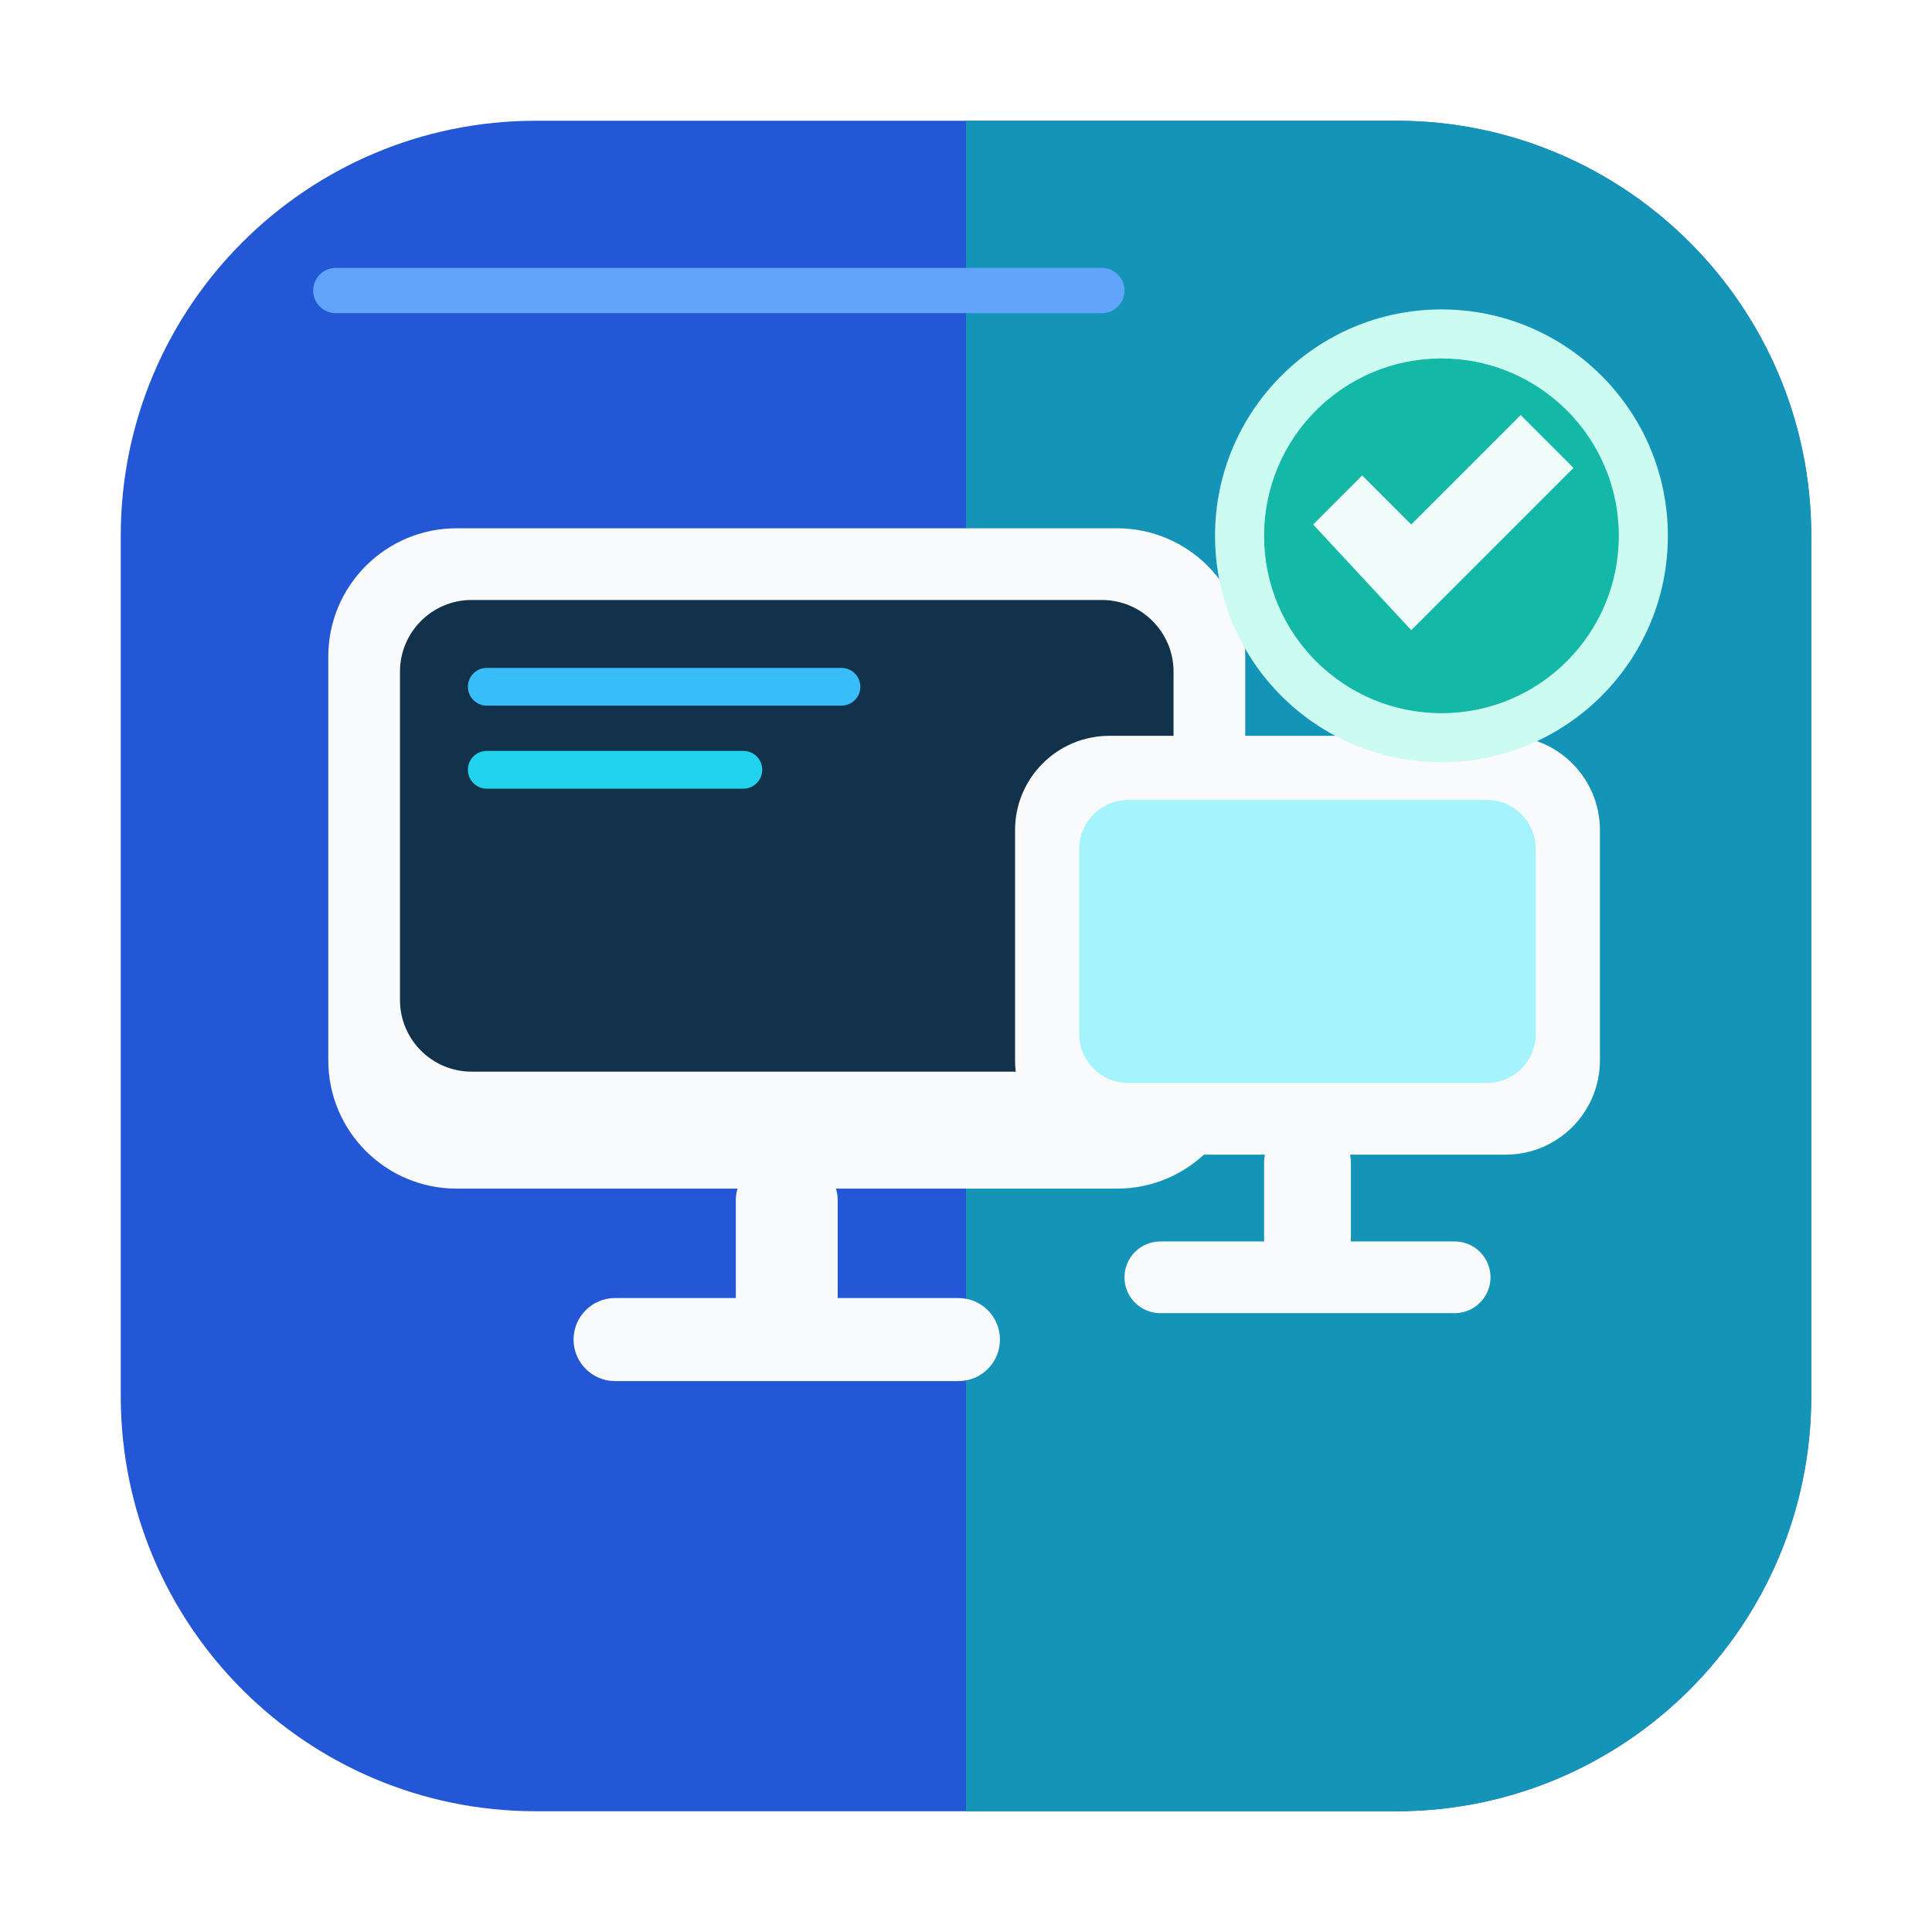
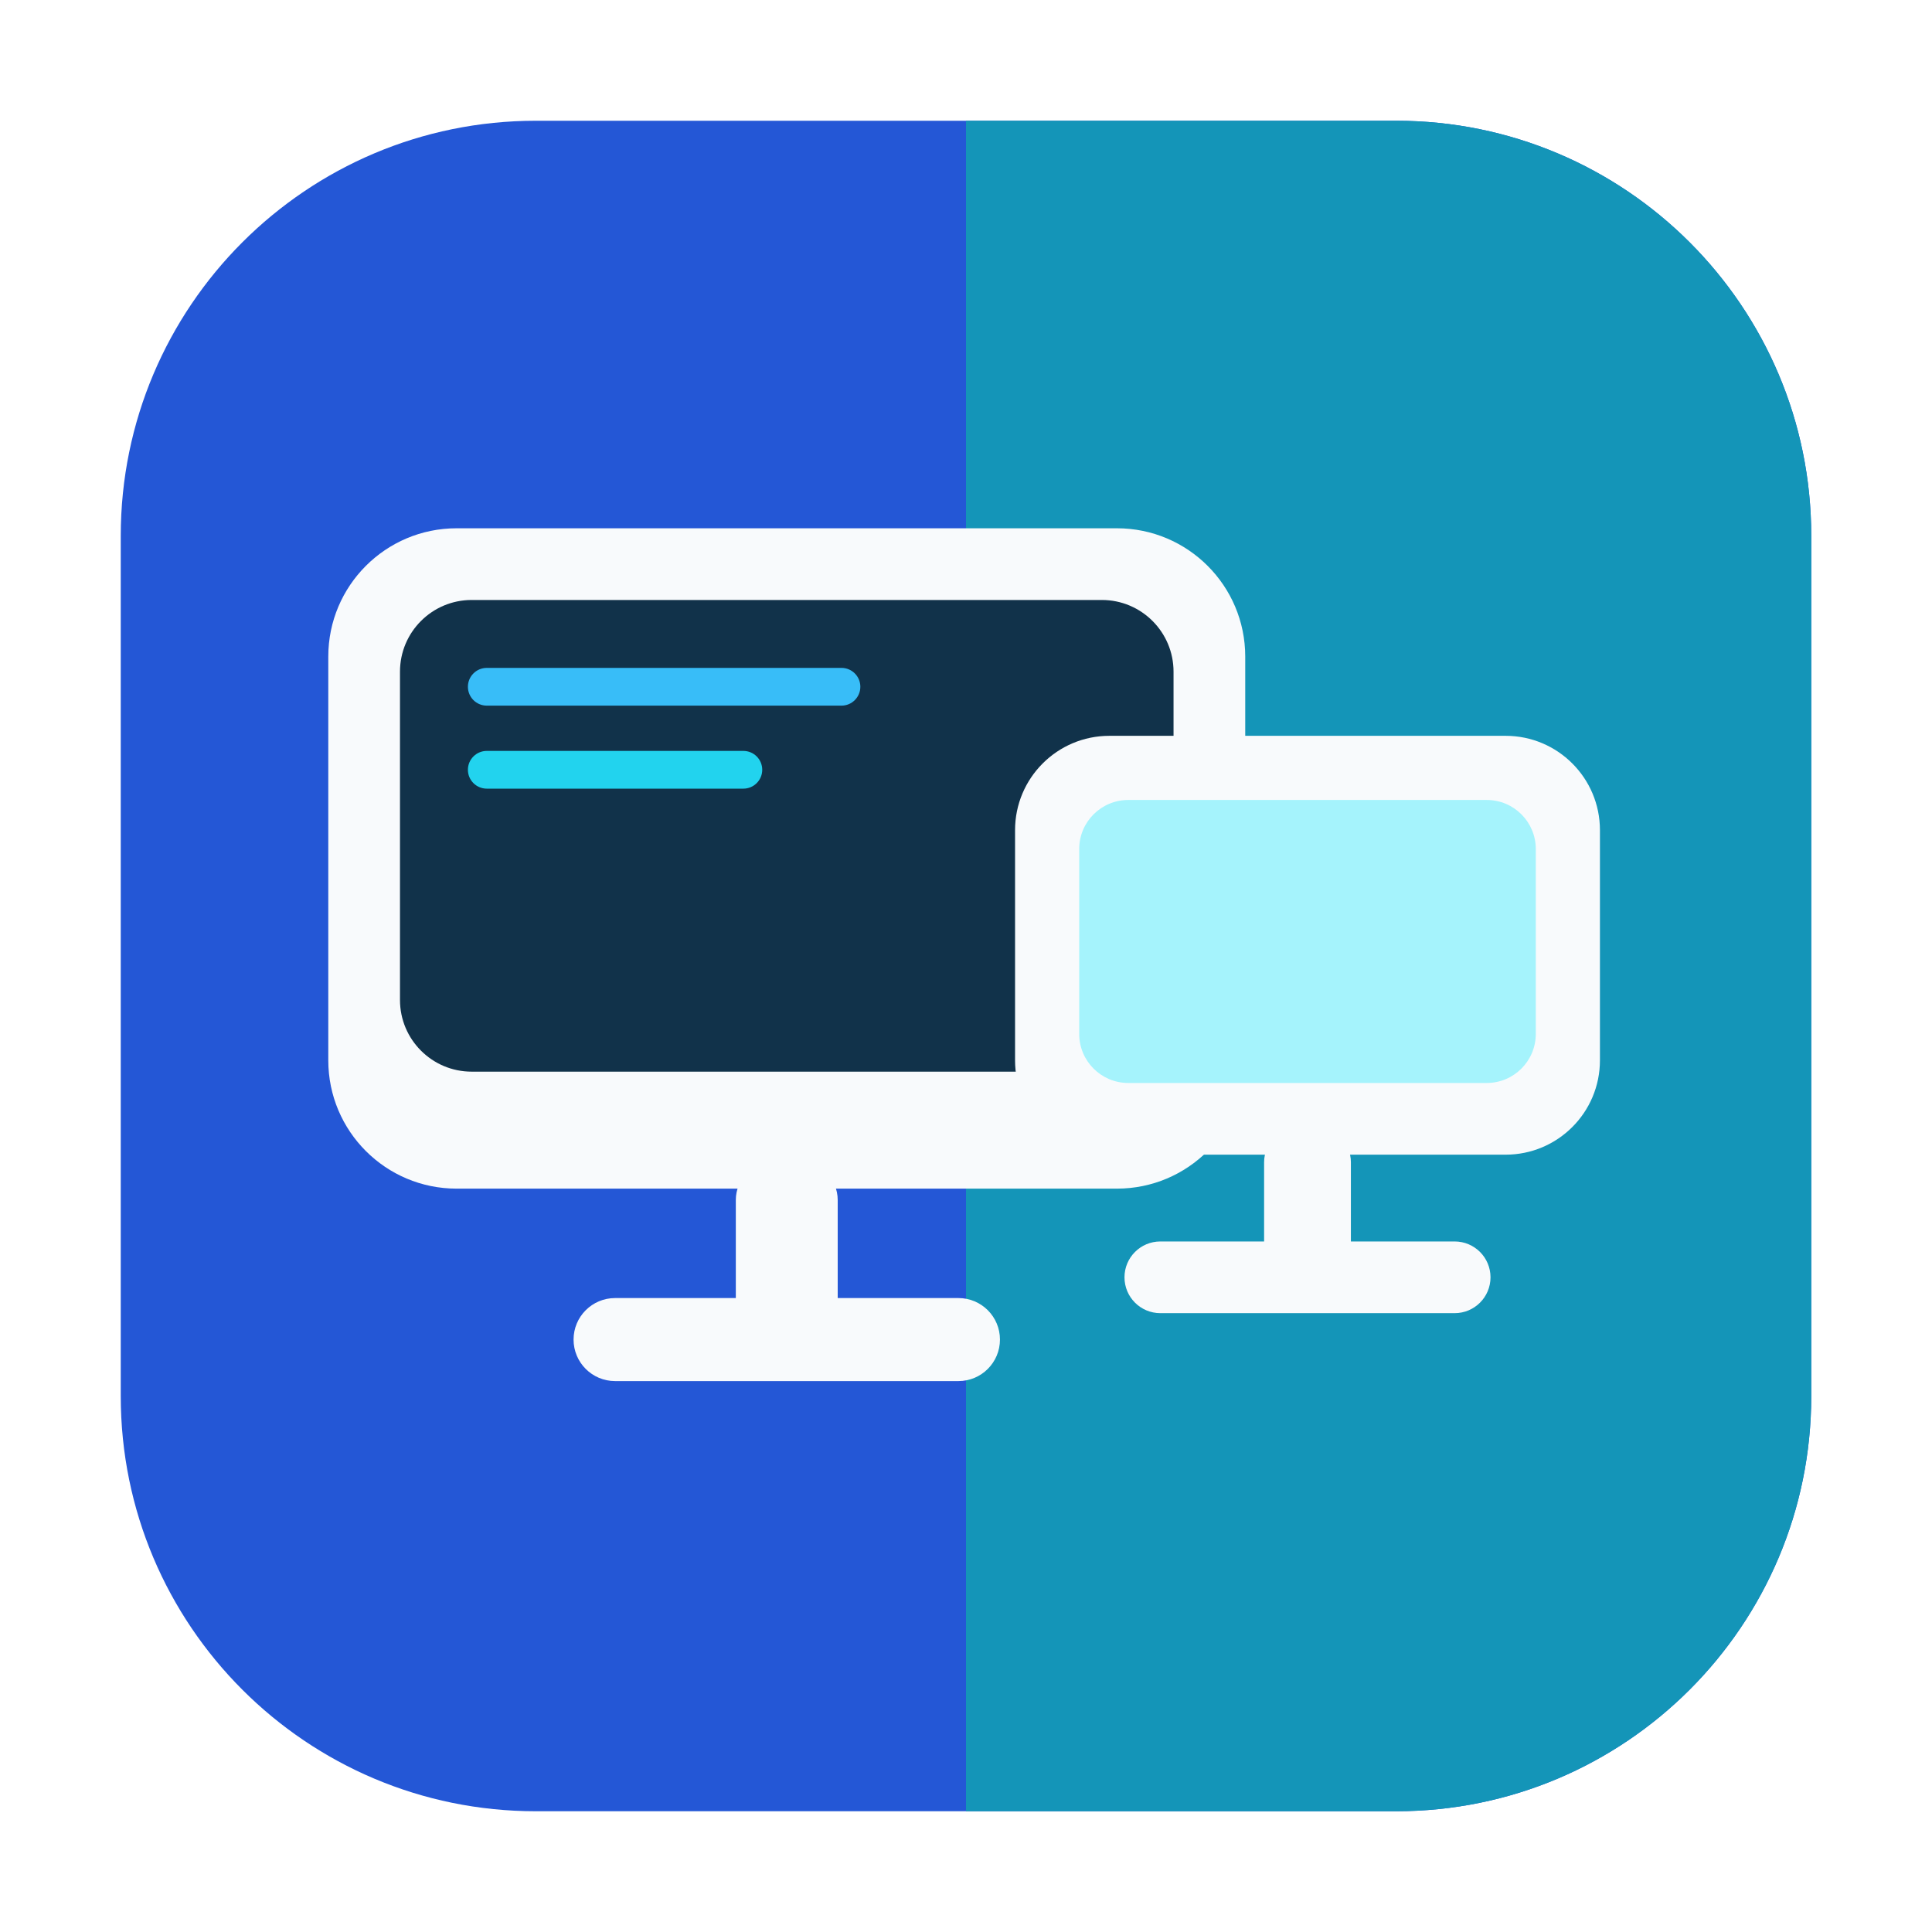
<svg xmlns="http://www.w3.org/2000/svg" width="1024" height="1024" viewBox="0 0 1024 1024">
  <rect x="64" y="64" width="896" height="896" rx="220" fill="#2457D6" />
  <path d="M512 64H740A220 220 0 0 1 960 284V740A220 220 0 0 1 740 960H512Z" fill="#1495B8" />
-   <rect x="166" y="142" width="430" height="24" rx="12" fill="#60A5FA" />
  <rect x="174" y="280" width="486" height="350" rx="68" fill="#F8FAFC" />
  <rect x="212" y="318" width="410" height="250" rx="38" fill="#11324A" />
  <rect x="390" y="616" width="54" height="94" rx="20" fill="#F8FAFC" />
  <rect x="304" y="688" width="226" height="44" rx="22" fill="#F8FAFC" />
  <rect x="538" y="390" width="310" height="222" rx="50" fill="#F8FAFC" />
  <rect x="572" y="424" width="242" height="150" rx="26" fill="#A5F3FC" />
  <rect x="670" y="598" width="46" height="79" rx="18" fill="#F8FAFC" />
  <rect x="596" y="658" width="194" height="38" rx="19" fill="#F8FAFC" />
-   <circle cx="764" cy="284" r="120" fill="#CCFBF1" />
-   <circle cx="764" cy="284" r="94" fill="#14B8A6" />
-   <polygon points="696,278 722,252 748,278 806,220 834,248 748,334" fill="#F0FDFA" />
  <rect x="248" y="354" width="208" height="20" rx="10" fill="#38BDF8" />
  <rect x="248" y="398" width="156" height="20" rx="10" fill="#22D3EE" />
</svg>
